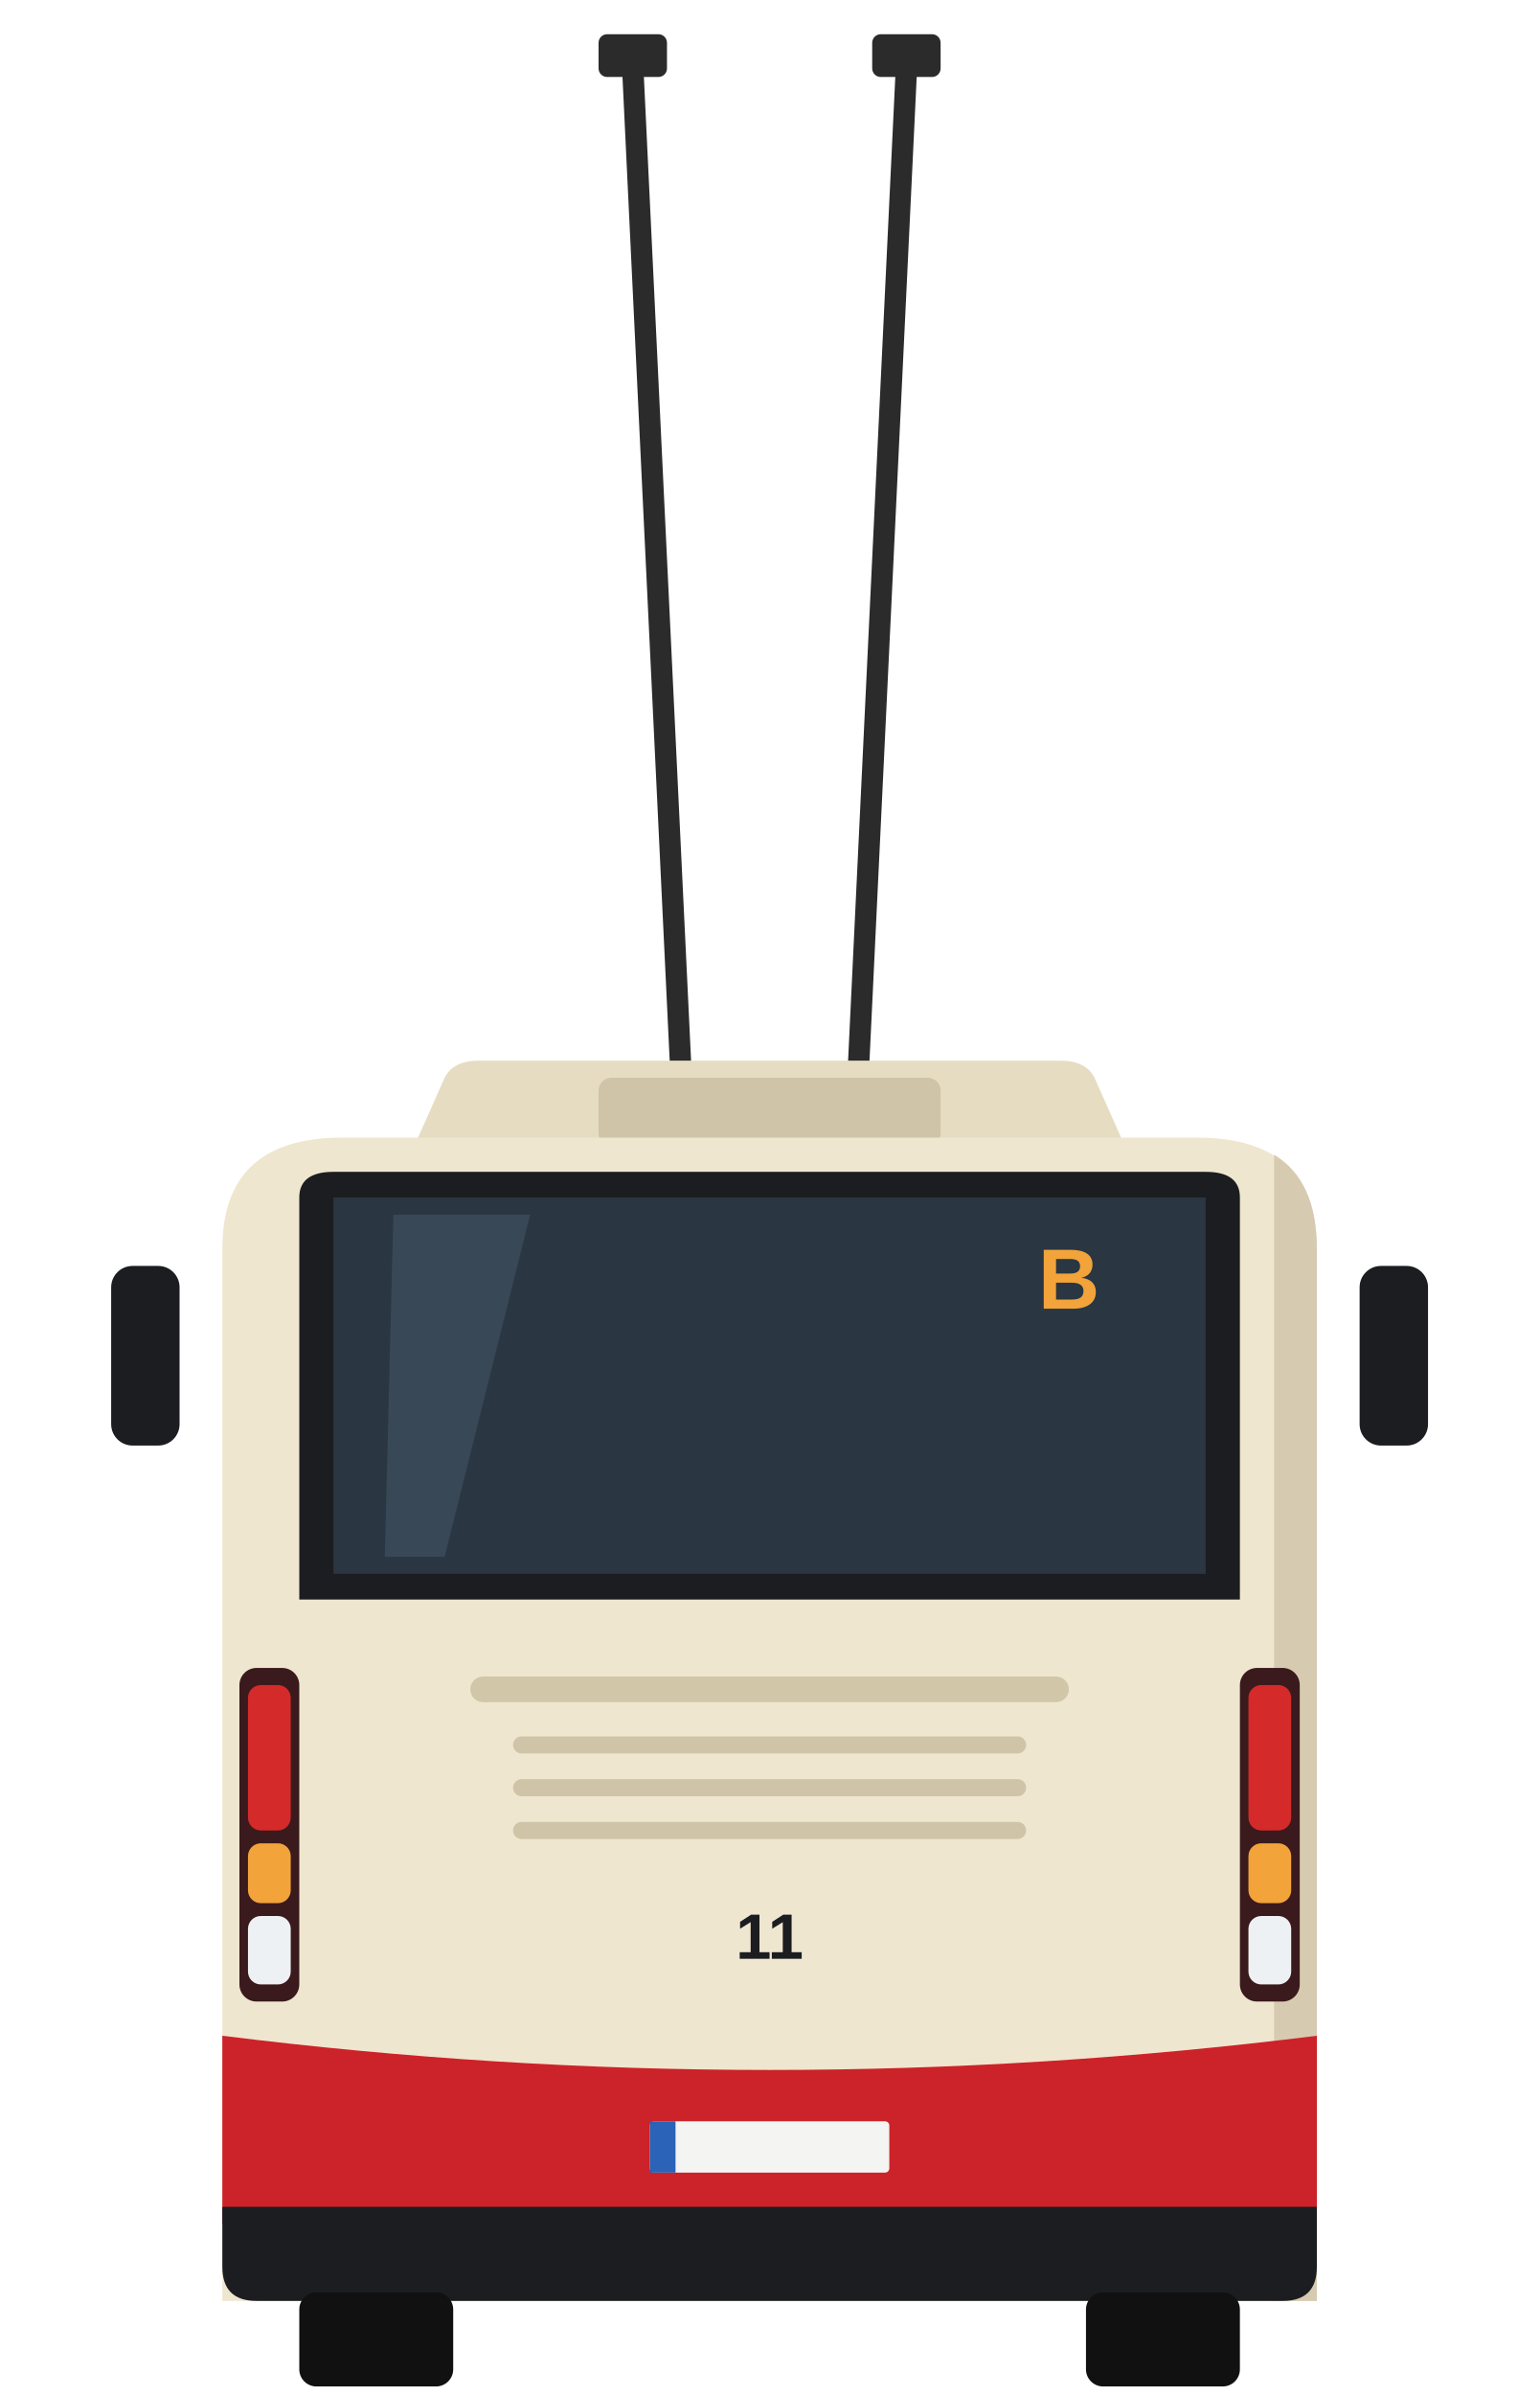
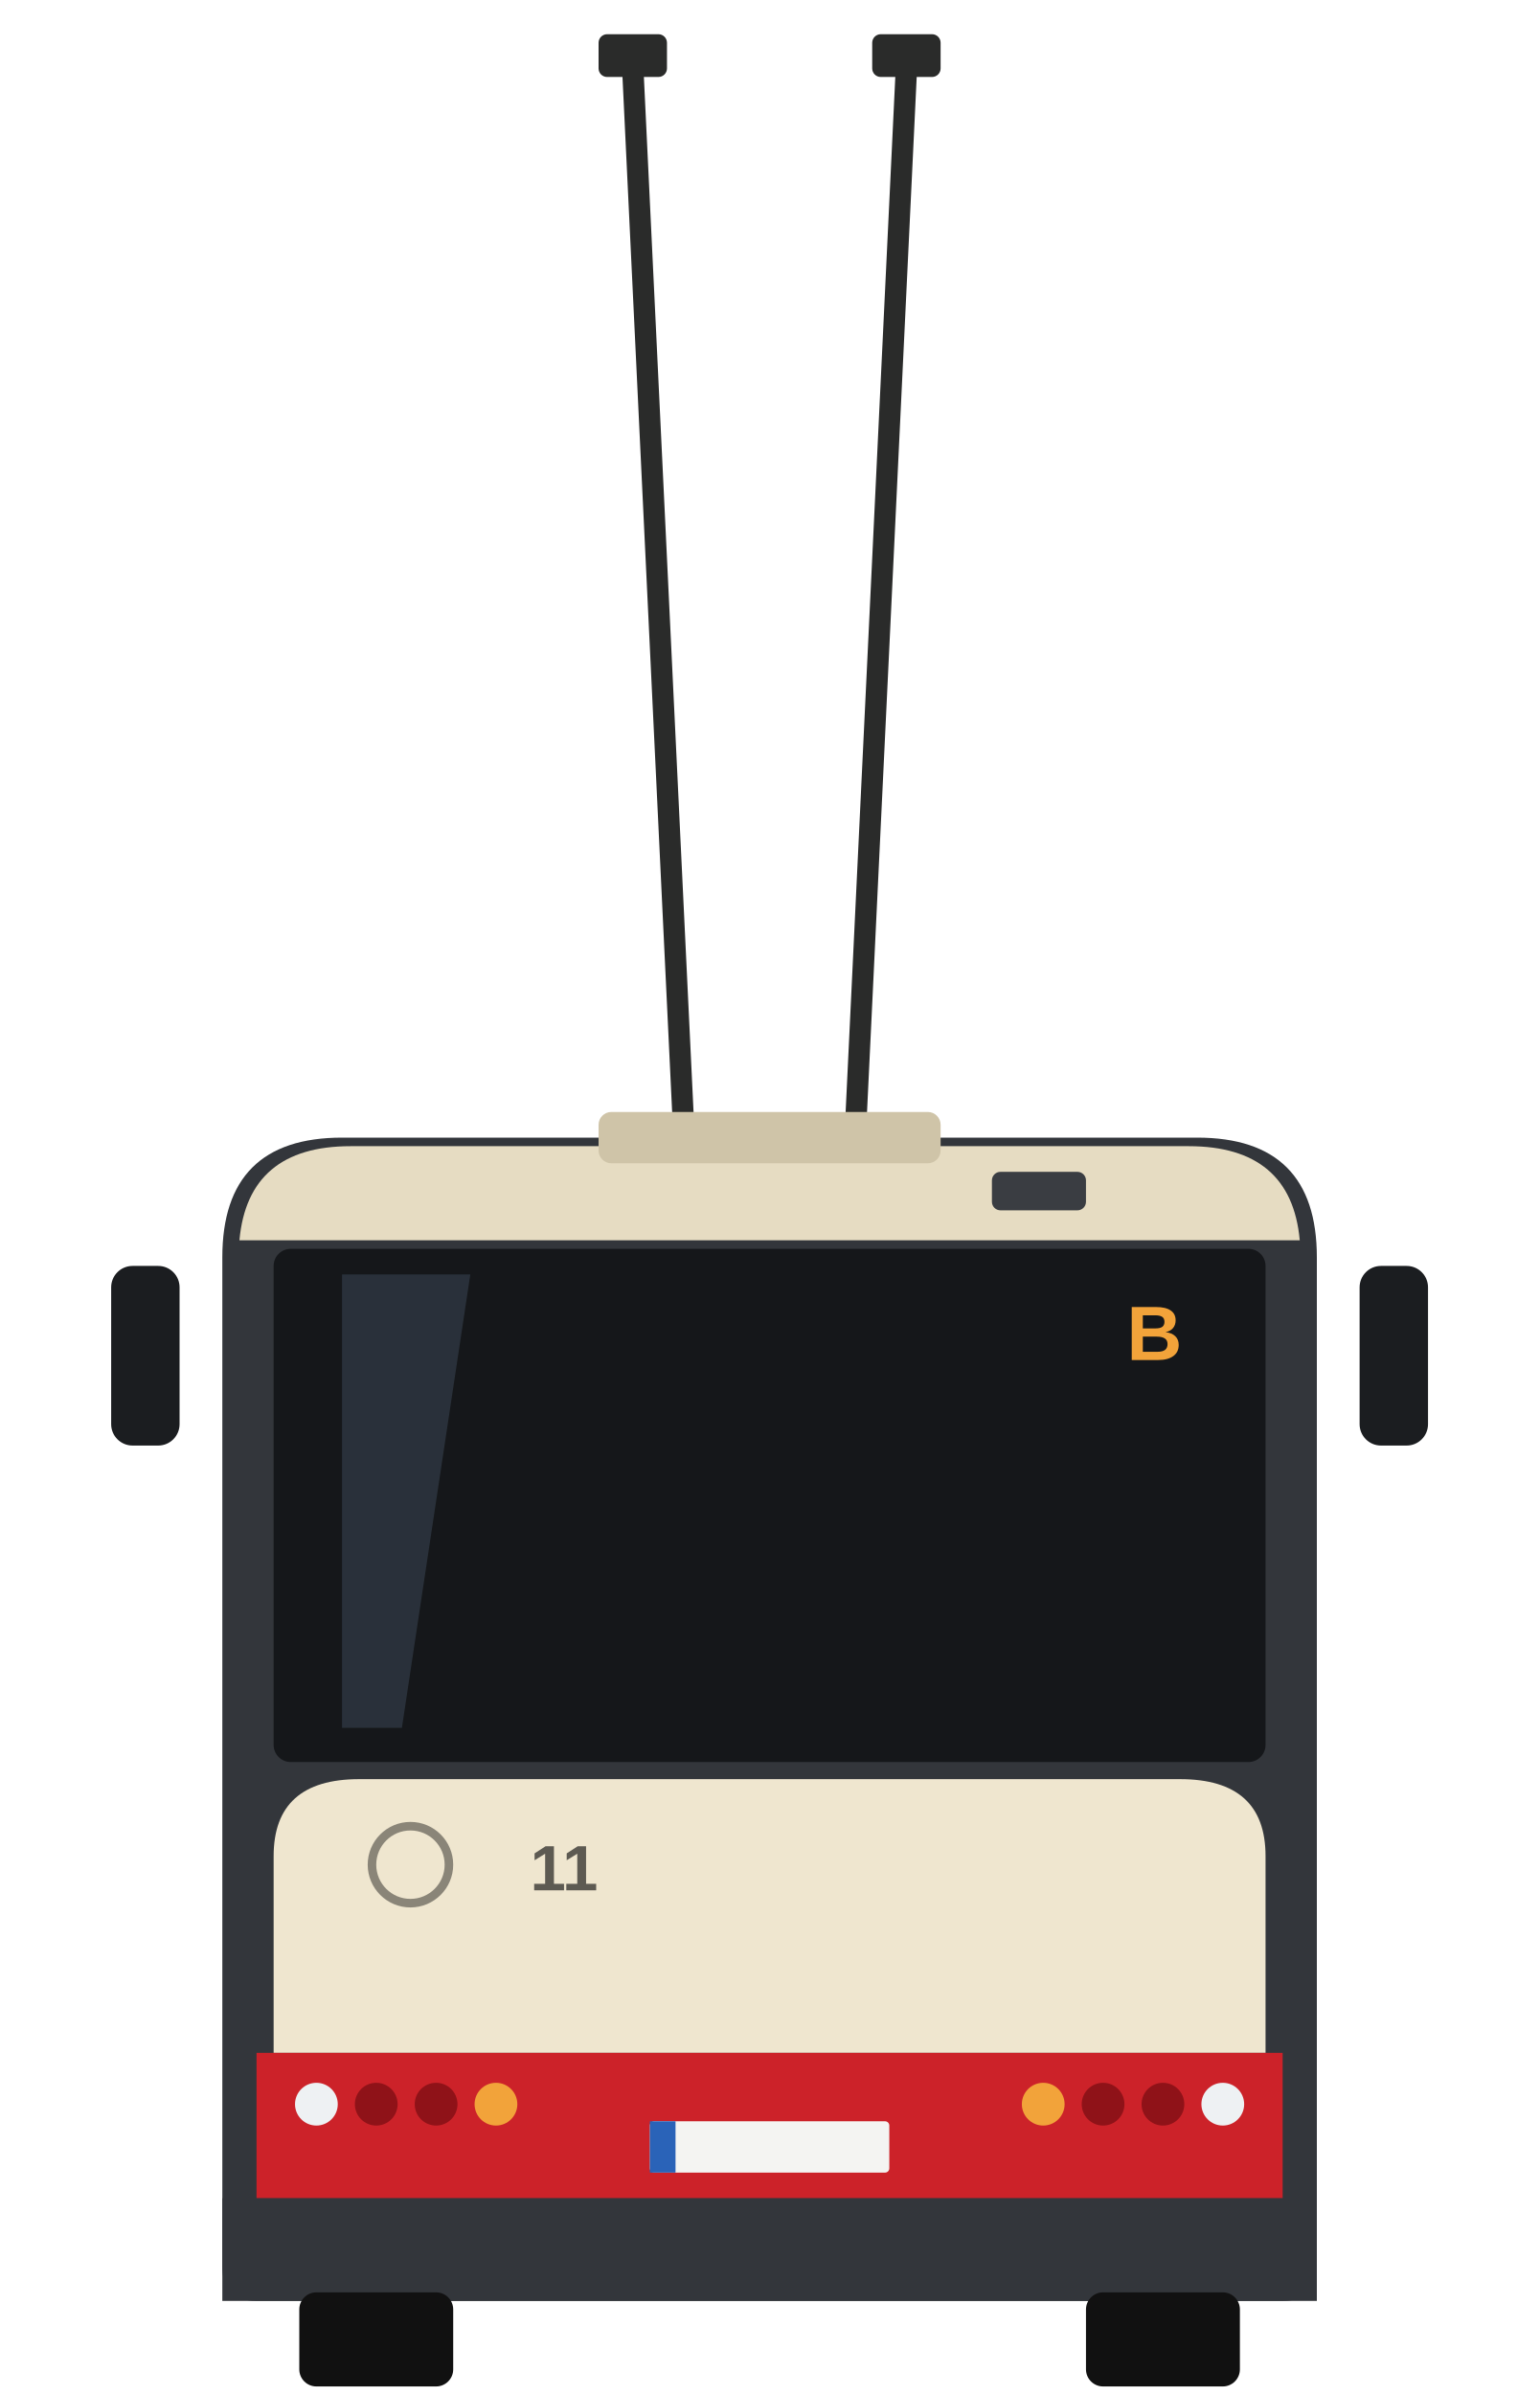
<svg xmlns="http://www.w3.org/2000/svg" viewBox="0 0 360 560">
  <g stroke="#2a2b2a" stroke-linecap="round" fill="none">
    <path d="M160 266 L148 16" stroke-width="5" />
    <path d="M200 266 L212 16" stroke-width="5" />
  </g>
  <rect x="140" y="8" width="16" height="10" rx="2" fill="#2a2b2a" />
  <rect x="204" y="8" width="16" height="10" rx="2" fill="#2a2b2a" />
  <g transform="translate(0 240)">
    <rect x="26" y="56" width="16" height="42" rx="5" fill="#1b1d20" />
    <rect x="318" y="56" width="16" height="42" rx="5" fill="#1b1d20" />
-     <path d="M96 30 L104 12 Q106 8 112 8 H248 Q254 8 256 12 L264 30 Z" fill="#e6dcc2" />
-     <rect x="140" y="12" width="80" height="16" rx="3" fill="#cfc4a8" />
-     <path d="M52 298 V52 Q52 26 80 26 H280 Q308 26 308 52 V298 Z" fill="#efe6cf" />
-     <path d="M298 30 Q308 36 308 52 V298 H298 Z" fill="#d6cbb0" />
-     <path d="M70 40 Q70 34 78 34 H282 Q290 34 290 40 V134 H70 Z" fill="#1b1d20" />
-     <rect x="78" y="40" width="204" height="88" fill="#2a3642" />
-     <path d="M92 44 L124 44 L104 124 L90 124 Z" fill="#46596a" opacity=".5" />
-     <text x="250" y="66" text-anchor="middle" font-family="Arial, sans-serif" font-size="20" font-weight="bold" fill="#f2a33a">B</text>
-     <rect x="110" y="152" width="140" height="6" rx="3" fill="#d2c6a8" />
-     <g fill="#cfc4a8">
-       <rect x="120" y="166" width="120" height="4" rx="2" />
-       <rect x="120" y="176" width="120" height="4" rx="2" />
-       <rect x="120" y="186" width="120" height="4" rx="2" />
-     </g>
-     <text x="180" y="218" text-anchor="middle" font-family="Arial, sans-serif" font-size="15" font-weight="bold" fill="#1b1d20">11</text>
-     <rect x="56" y="150" width="14" height="78" rx="4" fill="#3a1a1c" />
-     <rect x="58" y="154" width="10" height="34" rx="3" fill="#d42a2a" />
-     <rect x="58" y="191" width="10" height="14" rx="3" fill="#f2a33a" />
-     <rect x="58" y="208" width="10" height="16" rx="3" fill="#eef1f3" />
-     <rect x="290" y="150" width="14" height="78" rx="4" fill="#3a1a1c" />
-     <rect x="292" y="154" width="10" height="34" rx="3" fill="#d42a2a" />
-     <rect x="292" y="191" width="10" height="14" rx="3" fill="#f2a33a" />
-     <rect x="292" y="208" width="10" height="16" rx="3" fill="#eef1f3" />
-     <path d="M52 236 Q180 252 308 236 V280 H52 Z" fill="#cc2229" />
-     <path d="M52 276 H308 V290 Q308 298 300 298 H60 Q52 298 52 290 Z" fill="#1b1d20" />
+     <path d="M52 298 V54 Q52 26 80 26 H280 Q308 26 308 54 V298 Z" fill="#33363b" />
+     <path d="M56 50 Q58 28 82 28 H278 Q302 28 304 50 Z" fill="#e6dcc2" />
+     <rect x="232" y="34" width="22" height="9" rx="2" fill="#3a3d42" />
+     <rect x="140" y="20" width="80" height="12" rx="3" fill="#cfc4a8" />
+     <rect x="64" y="52" width="232" height="120" rx="4" fill="#15171a" />
+     <path d="M80 58 L110 58 L94 164 L80 164 Z" fill="#3a4654" opacity=".55" />
+     <text x="270" y="78" text-anchor="middle" font-family="Arial, sans-serif" font-size="18" font-weight="bold" fill="#f2a33a">B</text>
+     <path d="M64 240 V194 Q64 176 84 176 H276 Q296 176 296 194 V240 Z" fill="#efe6cf" />
+     <circle cx="96" cy="196" r="9" fill="#efe6cf" stroke="#8a8578" stroke-width="2" />
+     <text x="124" y="202" font-family="Arial, sans-serif" font-size="15" font-weight="bold" fill="#5d5a52">11</text>
+     <rect x="60" y="240" width="240" height="34" fill="#cc2229" />
+     <circle cx="74" cy="252" r="5" fill="#eef1f3" />
+     <circle cx="88" cy="252" r="5" fill="#8f1218" />
+     <circle cx="102" cy="252" r="5" fill="#8f1218" />
+     <circle cx="116" cy="252" r="5" fill="#f2a33a" />
+     <circle cx="286" cy="252" r="5" fill="#eef1f3" />
+     <circle cx="272" cy="252" r="5" fill="#8f1218" />
+     <circle cx="258" cy="252" r="5" fill="#8f1218" />
+     <circle cx="244" cy="252" r="5" fill="#f2a33a" />
    <rect x="152" y="256" width="56" height="12" rx="1" fill="#f4f4f2" />
    <rect x="152" y="256" width="6" height="12" fill="#2a63b8" />
+     <path d="M52 274 H308 V290 Q308 298 300 298 H60 Q52 298 52 290 Z" fill="#33363b" />
    <rect x="70" y="296" width="36" height="22" rx="4" fill="#111" />
    <rect x="254" y="296" width="36" height="22" rx="4" fill="#111" />
  </g>
</svg>
